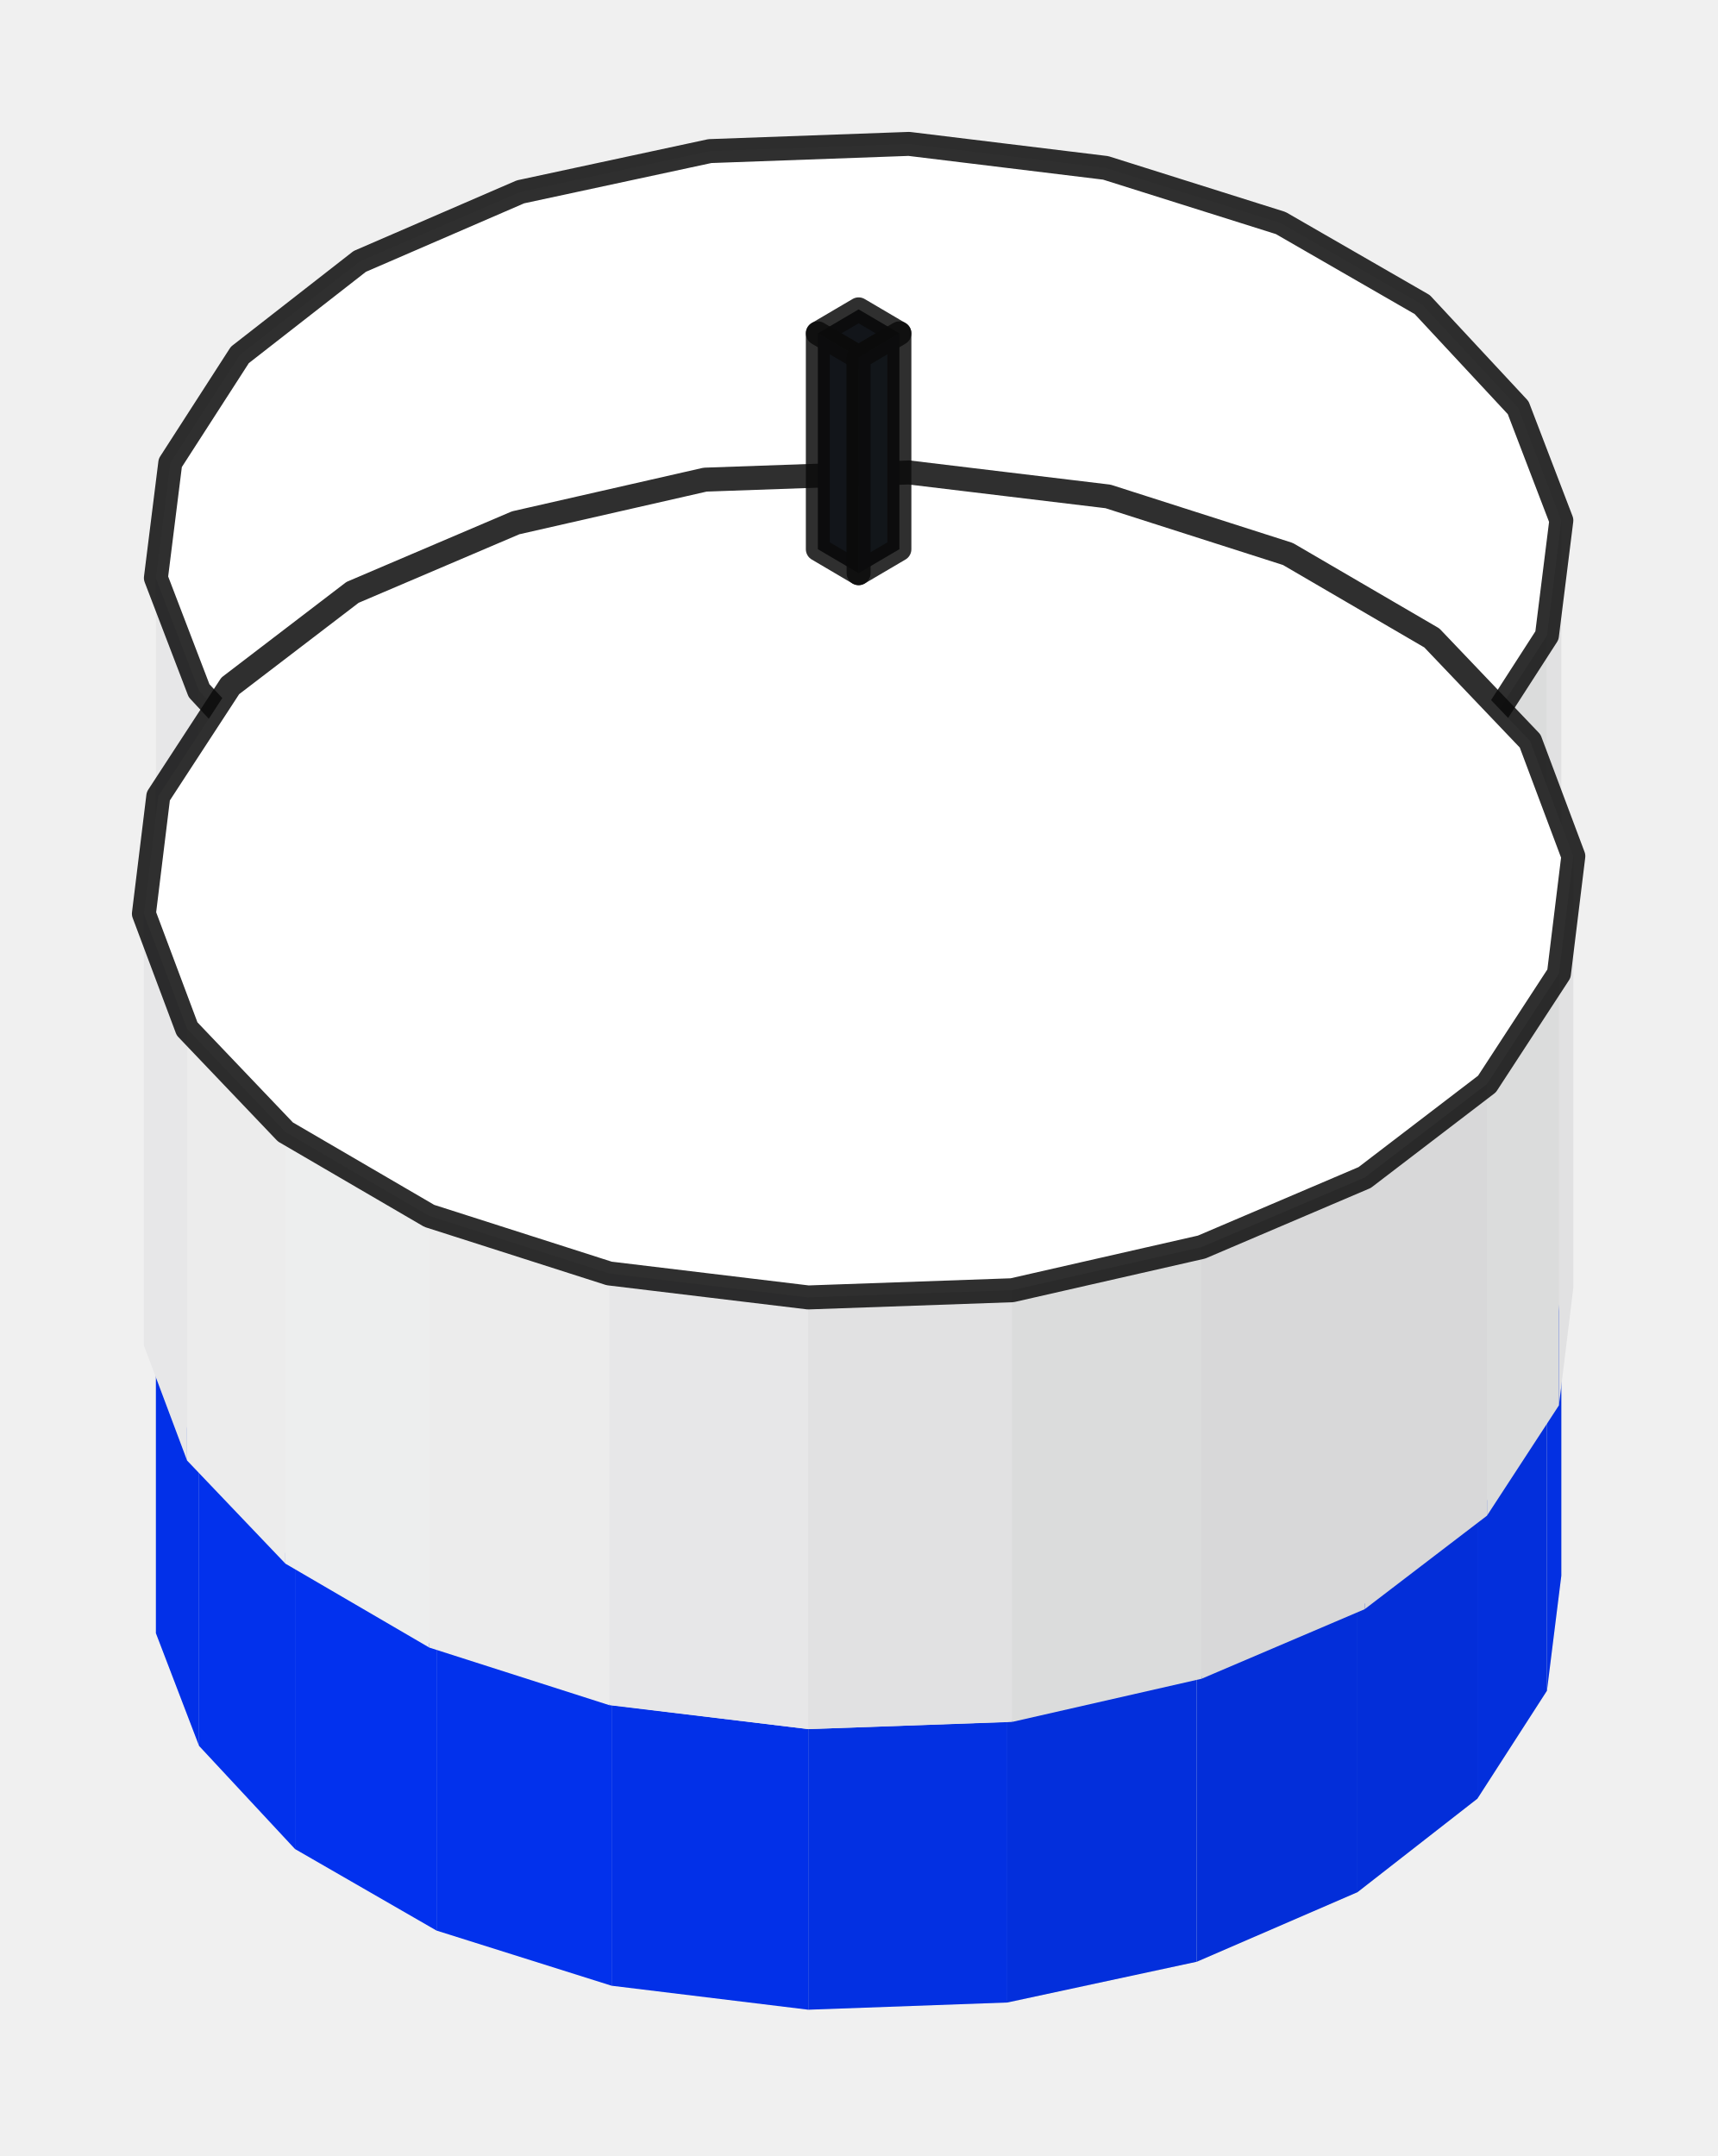
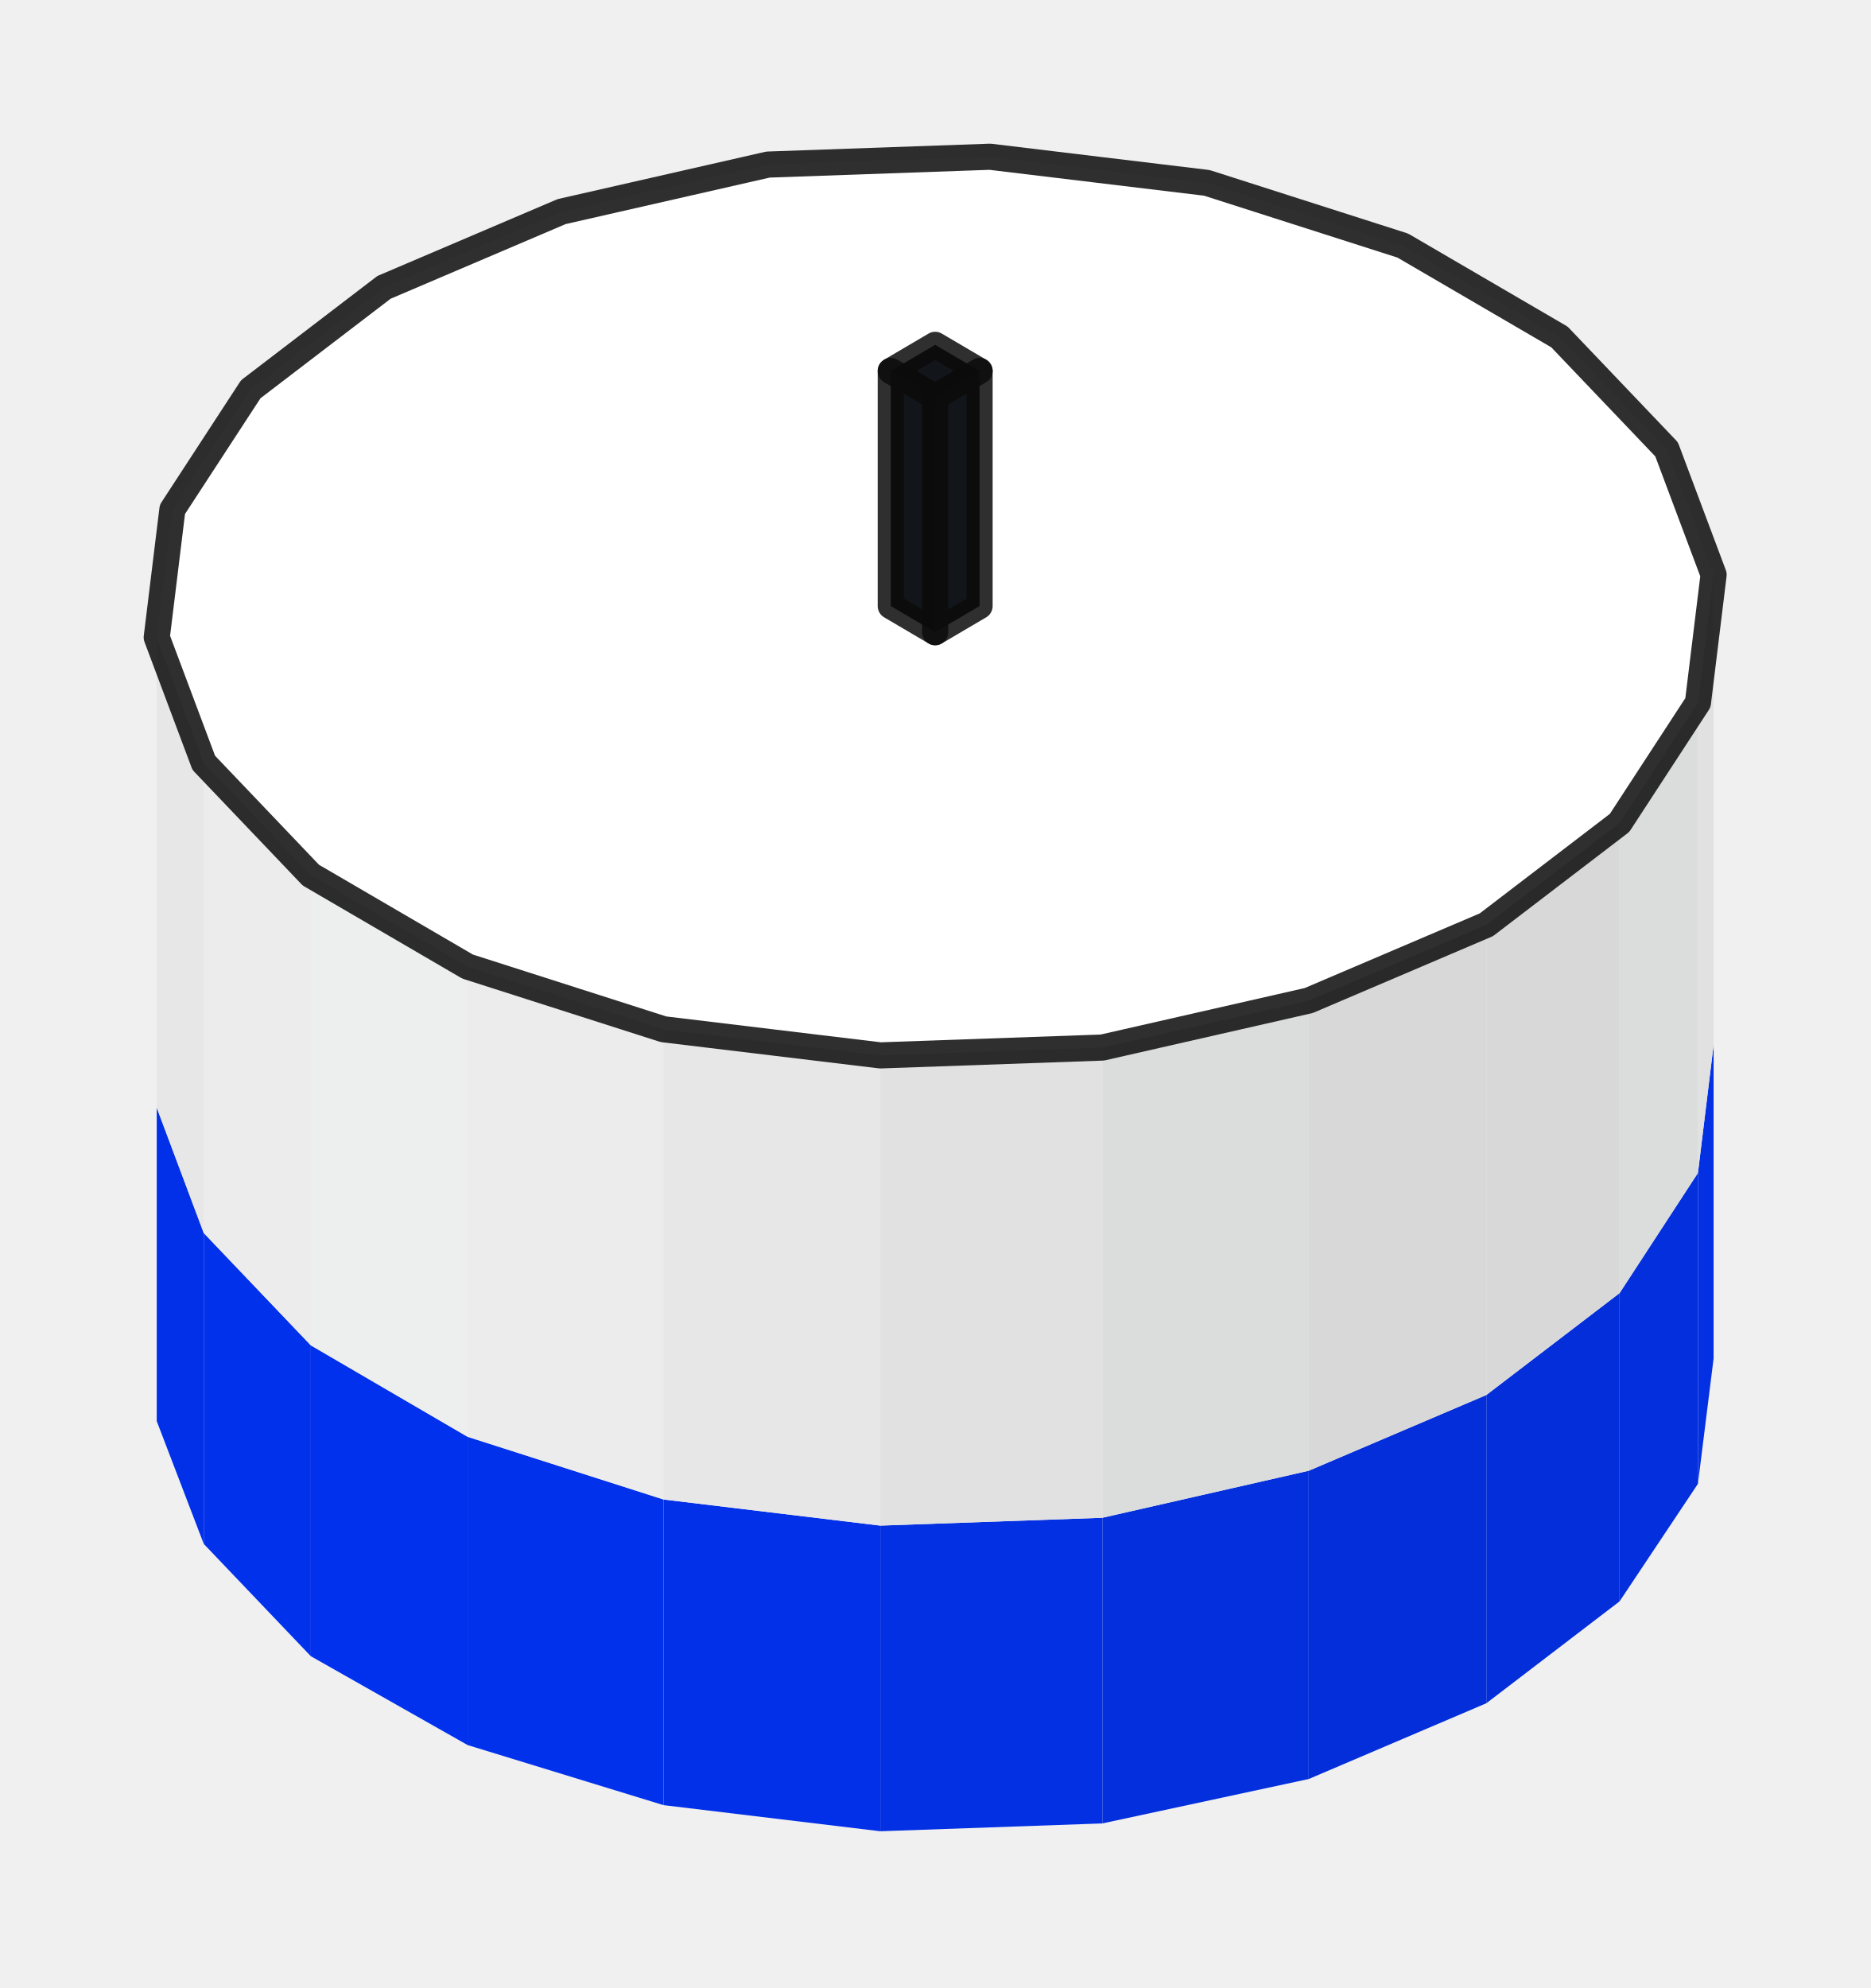
- <svg xmlns="http://www.w3.org/2000/svg" viewBox="-35.8 -66.9 71.6 89.9">
-   <polygon points="29.3,-1.2 28.7,3.6 28.7,-40.4 29.3,-45.2" fill="#e1e1e2" />
-   <polygon points="-27.5,5.9 -29.3,1.2 -29.3,-42.8 -27.5,-38.1" fill="#e7e7e8" />
-   <polygon points="28.7,3.6 25.8,8.1 25.8,-35.9 28.7,-40.4" fill="#dbdcdc" />
-   <polygon points="-23.5,10.2 -27.5,5.9 -27.5,-38.1 -23.5,-33.8" fill="#ececec" />
-   <polygon points="25.8,8.1 20.8,12.0 20.8,-32.0 25.8,-35.9" fill="#d8d8d9" />
-   <polygon points="-17.6,13.6 -23.5,10.2 -23.5,-33.8 -17.6,-30.4" fill="#edeeee" />
-   <polygon points="20.8,12.0 14.1,14.9 14.1,-29.1 20.8,-32.0" fill="#d8d8d9" />
-   <polygon points="-10.3,15.9 -17.6,13.6 -17.6,-30.4 -10.3,-28.1" fill="#ececec" />
-   <polygon points="14.1,14.9 6.2,16.6 6.2,-27.4 14.1,-29.1" fill="#dbdcdc" />
-   <polygon points="-2.1,16.9 -10.3,15.9 -10.3,-28.1 -2.1,-27.1" fill="#e7e7e8" />
-   <polygon points="6.2,16.6 -2.1,16.9 -2.1,-27.1 6.2,-27.4" fill="#e1e1e2" />
-   <polygon points="20.8,-32.0 14.1,-29.1 6.2,-27.4 -2.1,-27.1 -10.3,-28.1 -17.6,-30.4 -23.5,-33.8 -27.5,-38.1 -29.3,-42.8 -28.7,-47.6 -25.8,-52.1 -20.8,-56.0 -14.1,-58.9 -6.2,-60.6 2.1,-60.9 10.3,-59.9 17.6,-57.6 23.5,-54.2 27.5,-49.9 29.3,-45.2 28.7,-40.4 25.8,-35.9" fill="#ffffff" stroke="#0B0B0B" stroke-opacity=".85" stroke-width="1" stroke-linejoin="round" vector-effect="non-scaling-stroke" />
-   <polygon points="29.3,-1.2 28.7,3.6 28.7,-8.3 29.3,-13.2" fill="#0330e2" />
-   <polygon points="-27.5,5.9 -29.3,1.2 -29.3,-10.8 -27.5,-6.0" fill="#0230e8" />
-   <polygon points="28.7,3.6 25.8,8.1 25.8,-3.7 28.7,-8.3" fill="#032fdc" />
-   <polygon points="-23.5,10.2 -27.5,5.9 -27.5,-6.0 -23.5,-1.7" fill="#0231ec" />
-   <polygon points="25.8,8.1 20.8,12.0 20.8,0.2 25.8,-3.7" fill="#032ed9" />
-   <polygon points="-17.6,13.6 -23.5,10.2 -23.5,-1.7 -17.6,1.8" fill="#0231ee" />
-   <polygon points="20.8,12.0 14.1,14.9 14.1,3.1 20.8,0.2" fill="#032ed9" />
-   <polygon points="-10.3,15.9 -17.6,13.6 -17.6,1.8 -10.3,4.2" fill="#0231ec" />
-   <polygon points="14.1,14.9 6.2,16.6 6.2,4.9 14.1,3.1" fill="#032fdc" />
-   <polygon points="-2.1,16.9 -10.3,15.9 -10.3,4.2 -2.1,5.2" fill="#0230e8" />
-   <polygon points="6.2,16.6 -2.1,16.9 -2.1,5.2 6.2,4.9" fill="#0330e2" />
+ <svg xmlns="http://www.w3.org/2000/svg" viewBox="-35.8 -53.2 71.6 76.1">
+   <polygon points="29.8,-1.2 29.2,3.6 29.2,-8.3 29.8,-13.2" fill="#0330e2" />
+   <polygon points="-28.0,5.9 -29.8,1.2 -29.8,-10.8 -28.0,-6.0" fill="#0230e8" />
+   <polygon points="29.2,3.6 26.2,8.1 26.2,-3.7 29.2,-8.3" fill="#032fdc" />
+   <polygon points="-23.9,10.2 -28.0,5.9 -28.0,-6.0 -23.9,-1.7" fill="#0231ec" />
+   <polygon points="26.2,8.1 21.1,12.0 21.1,0.2 26.2,-3.7" fill="#032ed9" />
+   <polygon points="-17.9,13.6 -23.9,10.2 -23.9,-1.7 -17.9,1.8" fill="#0231ee" />
+   <polygon points="21.1,12.0 14.3,14.9 14.3,3.1 21.1,0.2" fill="#032ed9" />
+   <polygon points="-10.4,15.9 -17.9,13.6 -17.9,1.8 -10.4,4.2" fill="#0231ec" />
+   <polygon points="14.3,14.9 6.4,16.6 6.4,4.9 14.3,3.1" fill="#032fdc" />
+   <polygon points="-2.1,16.9 -10.4,15.9 -10.4,4.2 -2.1,5.2" fill="#0230e8" />
+   <polygon points="6.4,16.6 -2.1,16.9 -2.1,5.2 6.4,4.9" fill="#0330e2" />
  <polygon points="29.8,-13.2 29.2,-8.3 29.2,-26.3 29.8,-31.2" fill="#e1e1e2" />
  <polygon points="-28.0,-6.0 -29.8,-10.8 -29.8,-28.8 -28.0,-24.0" fill="#e7e7e8" />
  <polygon points="29.2,-8.3 26.2,-3.7 26.2,-21.7 29.2,-26.3" fill="#dbdcdc" />
  <polygon points="-23.9,-1.7 -28.0,-6.0 -28.0,-24.0 -23.9,-19.7" fill="#ececec" />
  <polygon points="26.2,-3.7 21.1,0.2 21.1,-17.8 26.2,-21.7" fill="#d8d8d9" />
  <polygon points="-17.9,1.8 -23.9,-1.7 -23.9,-19.7 -17.9,-16.2" fill="#edeeee" />
  <polygon points="21.1,0.2 14.3,3.1 14.3,-14.9 21.1,-17.8" fill="#d8d8d9" />
  <polygon points="-10.4,4.2 -17.9,1.8 -17.9,-16.2 -10.4,-13.8" fill="#ececec" />
  <polygon points="14.3,3.1 6.4,4.9 6.4,-13.1 14.3,-14.9" fill="#dbdcdc" />
  <polygon points="-2.1,5.2 -10.4,4.2 -10.4,-13.8 -2.1,-12.8" fill="#e7e7e8" />
  <polygon points="6.4,4.9 -2.1,5.2 -2.1,-12.8 6.4,-13.1" fill="#e1e1e2" />
  <polygon points="21.1,-17.8 14.3,-14.9 6.4,-13.1 -2.1,-12.8 -10.4,-13.8 -17.9,-16.2 -23.9,-19.7 -28.0,-24.0 -29.8,-28.8 -29.2,-33.7 -26.2,-38.3 -21.1,-42.2 -14.3,-45.1 -6.4,-46.9 2.1,-47.2 10.4,-46.2 17.9,-43.8 23.9,-40.3 28.0,-36.0 29.8,-31.2 29.2,-26.3 26.2,-21.7" fill="#ffffff" stroke="#0B0B0B" stroke-opacity=".85" stroke-width="1" stroke-linejoin="round" vector-effect="non-scaling-stroke" />
-   <polygon points="0.0,-54.0 1.7,-53.0 0.0,-52.0 -1.7,-53.0" fill="#12151a" stroke="#0B0B0B" stroke-opacity=".85" stroke-width="1" stroke-linejoin="round" vector-effect="non-scaling-stroke" />
-   <polygon points="-1.7,-44.0 0.0,-43.0 0.0,-52.0 -1.7,-53.0" fill="#12151a" stroke="#0B0B0B" stroke-opacity=".85" stroke-width="1" stroke-linejoin="round" vector-effect="non-scaling-stroke" />
-   <polygon points="1.7,-44.0 0.0,-43.0 0.0,-52.0 1.7,-53.0" fill="#12161a" stroke="#0B0B0B" stroke-opacity=".85" stroke-width="1" stroke-linejoin="round" vector-effect="non-scaling-stroke" />
+   <polygon points="0.0,-40.0 1.7,-39.0 0.0,-38.0 -1.7,-39.0" fill="#12151a" stroke="#0B0B0B" stroke-opacity=".85" stroke-width="1" stroke-linejoin="round" vector-effect="non-scaling-stroke" />
+   <polygon points="-1.7,-30.0 0.0,-29.0 0.0,-38.0 -1.7,-39.0" fill="#12151a" stroke="#0B0B0B" stroke-opacity=".85" stroke-width="1" stroke-linejoin="round" vector-effect="non-scaling-stroke" />
+   <polygon points="1.7,-30.0 0.0,-29.0 0.0,-38.0 1.7,-39.0" fill="#12161a" stroke="#0B0B0B" stroke-opacity=".85" stroke-width="1" stroke-linejoin="round" vector-effect="non-scaling-stroke" />
</svg>
